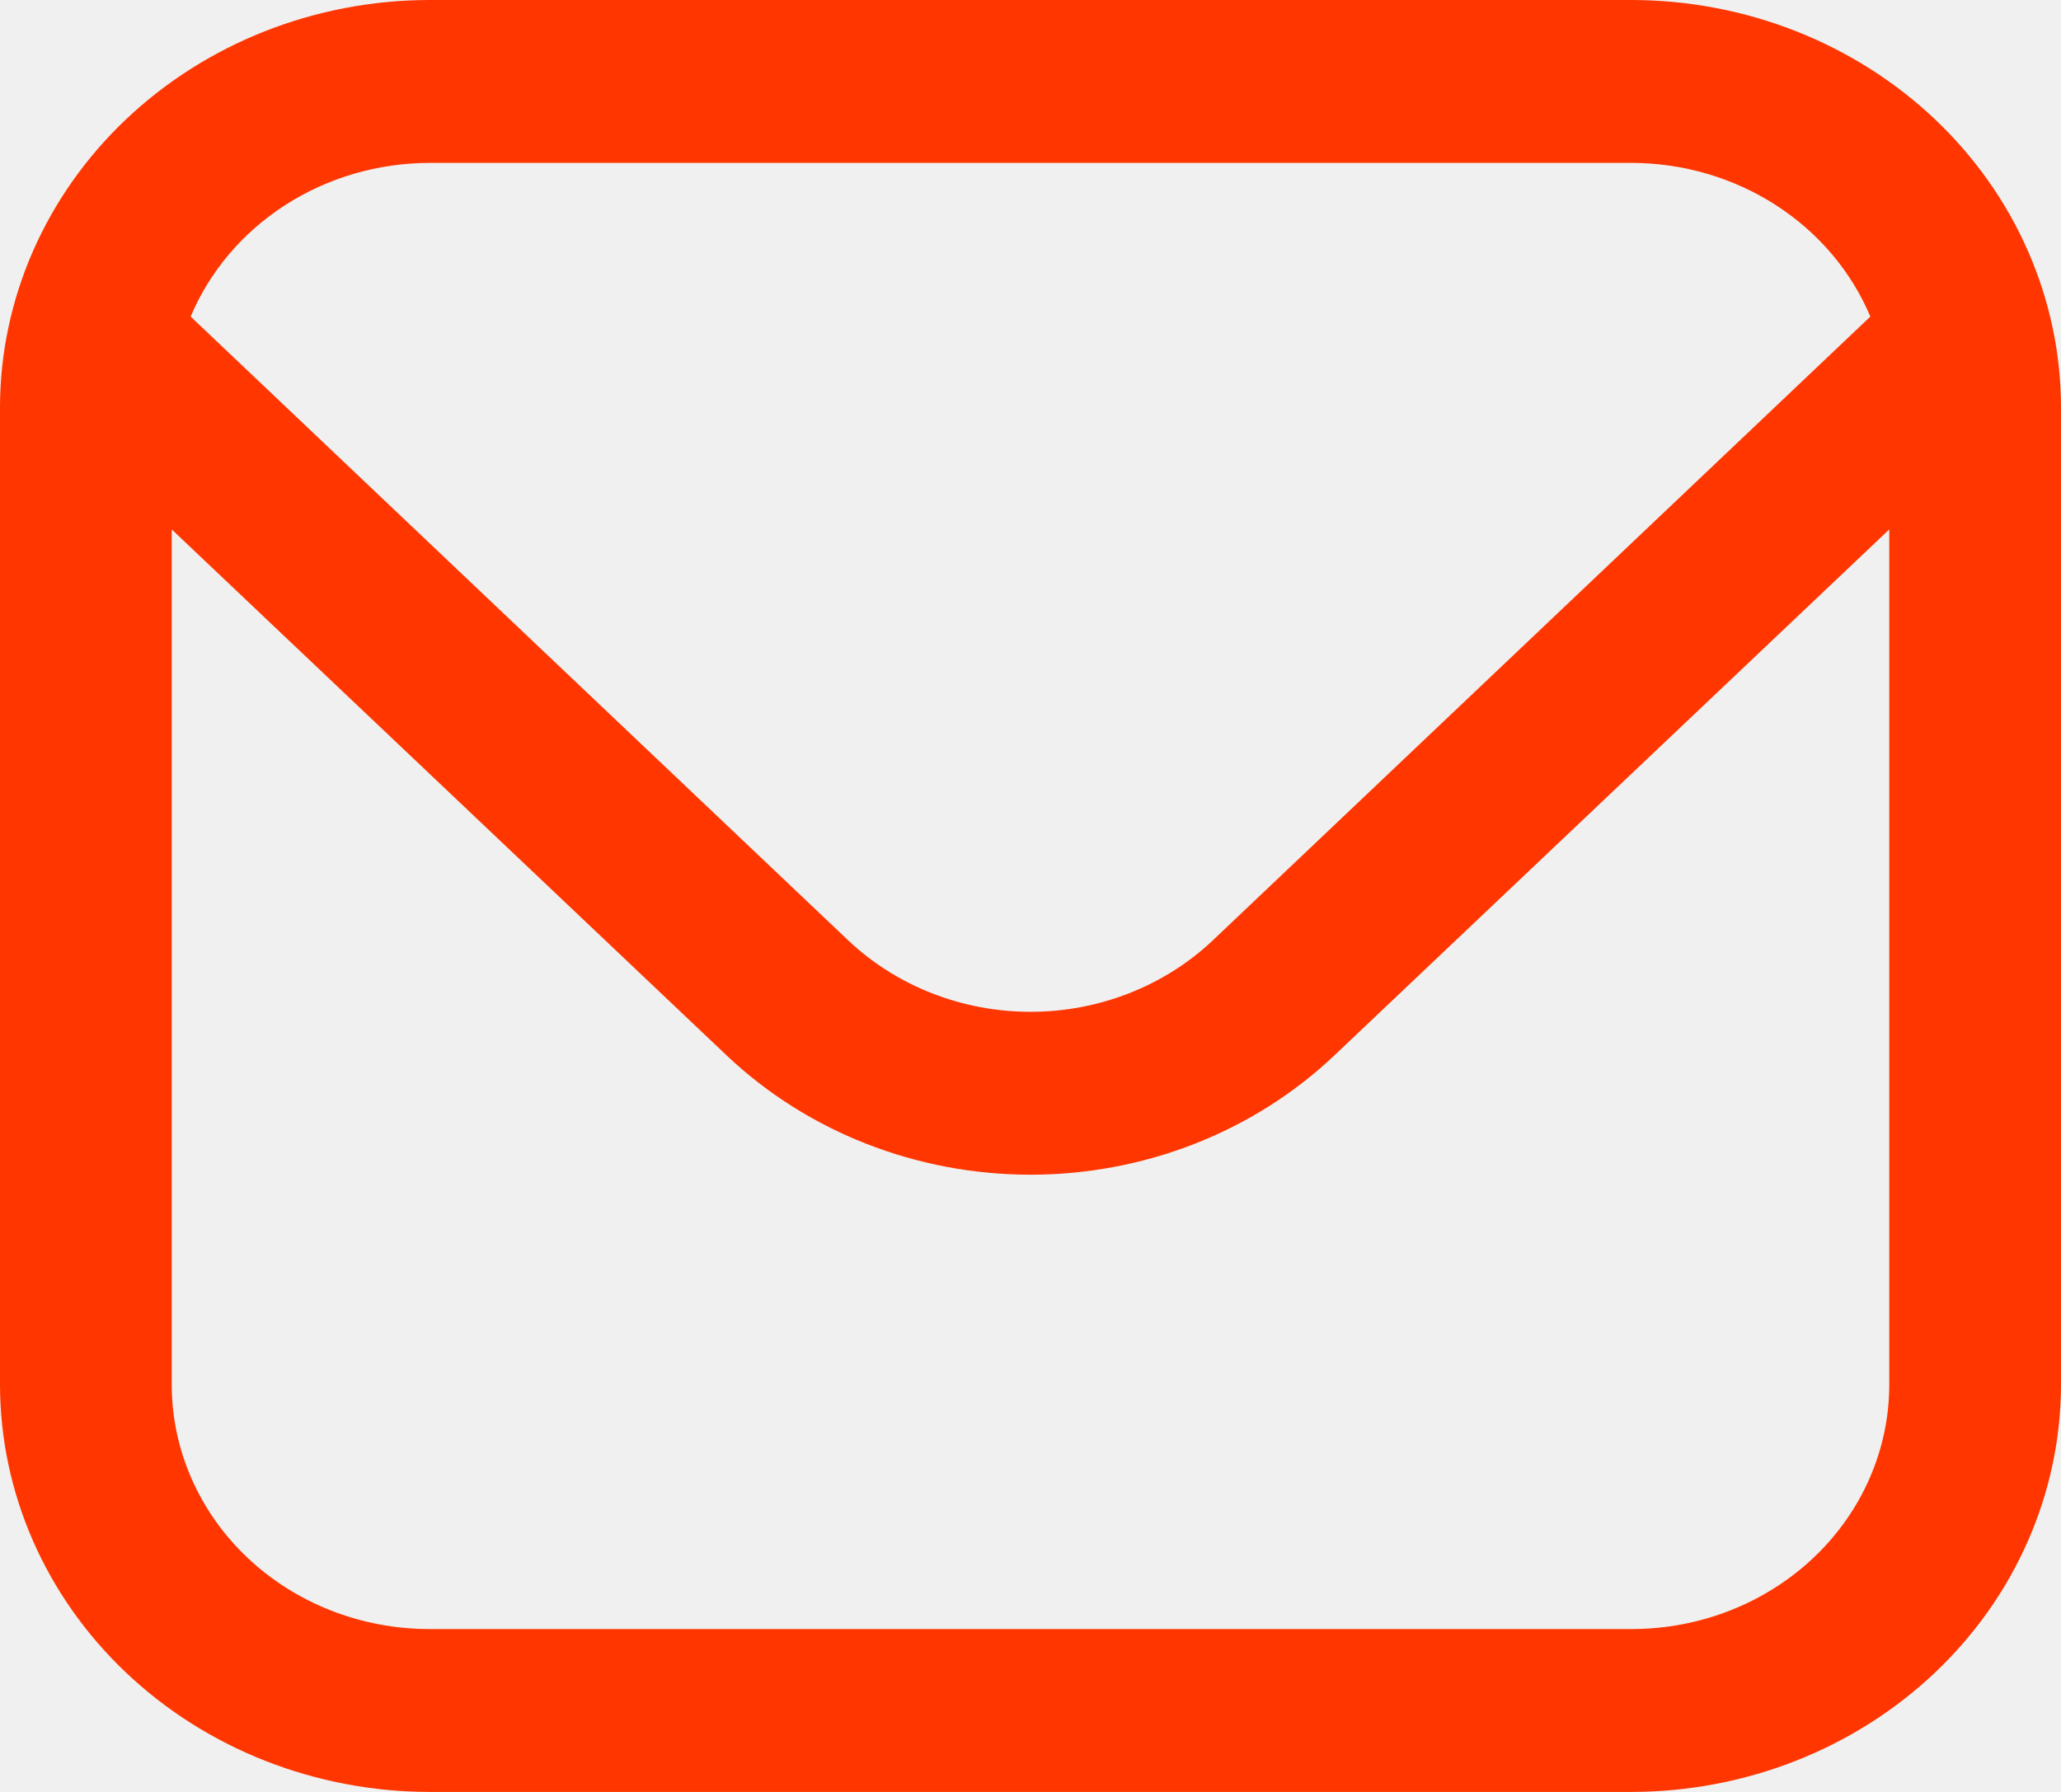
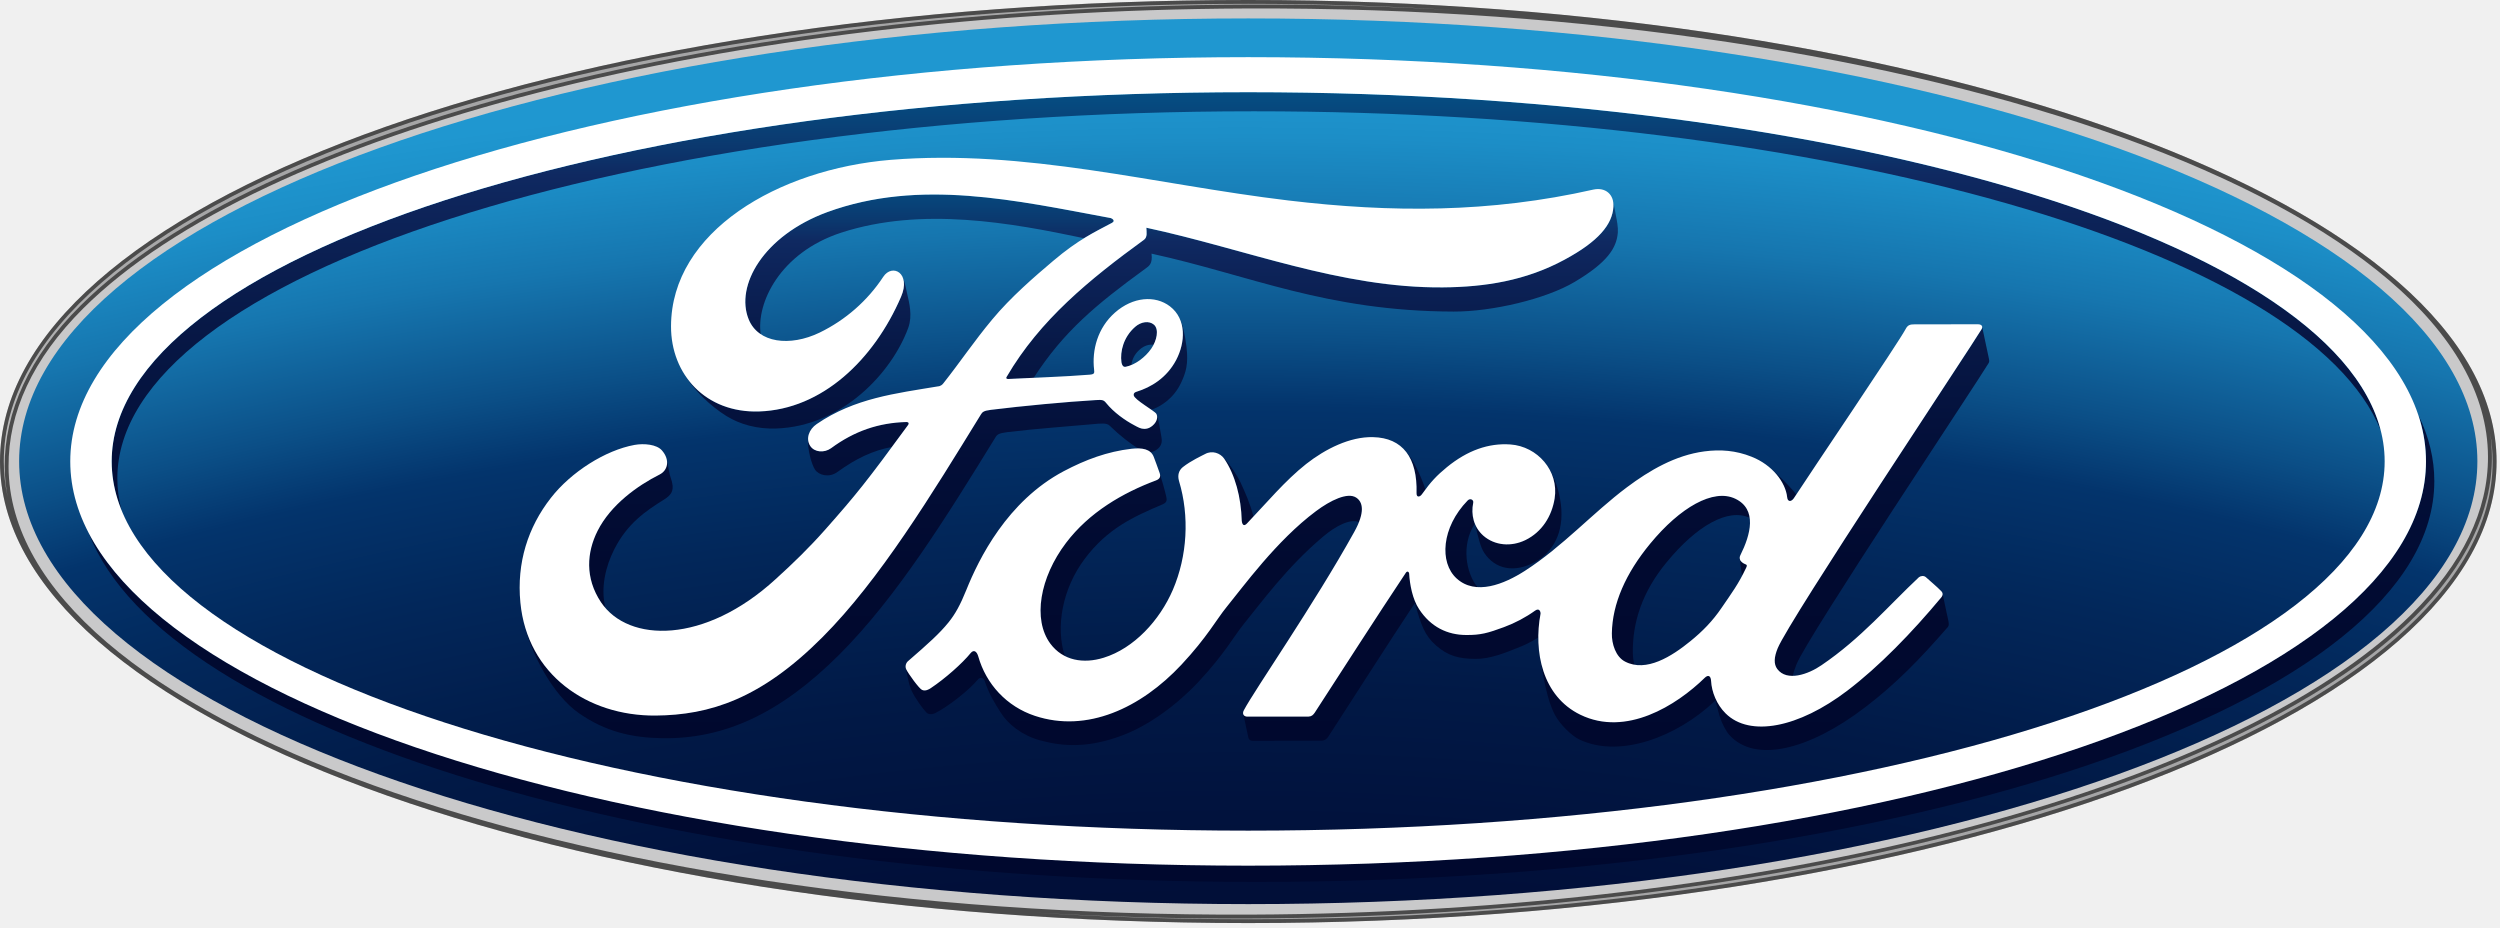
- <svg xmlns="http://www.w3.org/2000/svg" width="46" height="40" viewBox="0 0 46 40" fill="none">
-   <path d="M36.417 0H9.583C7.043 0.003 4.607 0.962 2.81 2.666C1.014 4.37 0.003 6.681 0 9.091L0 30.909C0.003 33.319 1.014 35.63 2.81 37.334C4.607 39.038 7.043 39.997 9.583 40H36.417C38.957 39.997 41.393 39.038 43.19 37.334C44.986 35.63 45.997 33.319 46 30.909V9.091C45.997 6.681 44.986 4.37 43.19 2.666C41.393 0.962 38.957 0.003 36.417 0ZM9.583 3.636H36.417C37.564 3.639 38.685 3.966 39.635 4.578C40.584 5.189 41.319 6.056 41.745 7.067L27.067 20.993C25.987 22.013 24.524 22.586 23 22.586C21.476 22.586 20.013 22.013 18.933 20.993L4.255 7.067C4.681 6.056 5.416 5.189 6.365 4.578C7.315 3.966 8.436 3.639 9.583 3.636ZM36.417 36.364H9.583C8.058 36.364 6.596 35.789 5.517 34.766C4.439 33.743 3.833 32.356 3.833 30.909V11.818L16.223 23.564C18.022 25.266 20.459 26.222 23 26.222C25.541 26.222 27.978 25.266 29.777 23.564L42.167 11.818V30.909C42.167 32.356 41.561 33.743 40.483 34.766C39.404 35.789 37.942 36.364 36.417 36.364Z" fill="#FF3600" />
+ <svg xmlns="http://www.w3.org/2000/svg" width="124" height="46" viewBox="0 0 124 46" fill="none">
+   <path d="M61.913 0C27.547 0 0 10.157 0 22.891C0 35.55 27.775 45.784 61.913 45.784C96.053 45.784 123.83 35.514 123.83 22.891C123.829 10.27 96.053 0 61.913 0ZM123.451 21.123C123.473 21.235 123.489 21.348 123.508 21.456C123.492 21.348 123.469 21.236 123.451 21.123Z" fill="#C9C9CA" />
+   <path d="M61.914 0.914C28.233 0.914 0.949 10.731 0.949 22.879C0.949 35.021 28.233 44.844 61.914 44.844C95.601 44.844 122.878 35.021 122.878 22.879C122.878 10.732 95.6 0.914 61.914 0.914Z" fill="url(#paint0_radial_186_8)" />
+   <path d="M62.192 5.52C90.828 5.52 114.472 12.418 118.085 21.347V21.345C115.672 11.952 91.446 4.573 61.91 4.573C30.776 4.573 5.54 12.77 5.54 22.886C5.54 23.71 5.709 24.52 6.031 25.316C5.891 24.797 5.82 24.262 5.82 23.726C5.82 13.672 31.058 5.52 62.192 5.52Z" fill="url(#paint1_linear_186_8)" />
+   <path d="M119.956 20.595C120.202 21.334 120.328 22.108 120.329 22.886C120.329 33.961 94.175 42.937 61.909 42.937C33.195 42.937 9.323 35.826 4.411 26.462C8.138 36.194 32.55 43.712 62.142 43.744H62.5C94.681 43.713 120.742 34.828 120.742 23.864C120.743 22.752 120.474 21.657 119.956 20.595Z" fill="url(#paint2_linear_186_8)" />
+   <path d="M73.151 25.972C73.022 25.65 72.999 25.288 73.073 24.928C73.099 24.8 72.931 24.686 72.795 24.825C71.486 26.169 71.389 27.909 72.246 28.69C72.552 28.971 72.904 29.097 73.279 29.121C72.721 28.422 72.457 27.053 73.151 25.972Z" fill="url(#paint3_linear_186_8)" />
+   <path d="M86.406 28.561H86.407C86.474 28.434 86.541 28.299 86.612 28.155C86.667 28.044 86.64 28.013 86.593 27.995C86.459 27.947 86.32 27.845 86.3 27.74C86.292 27.721 86.291 27.703 86.289 27.682L86.291 27.693C86.308 27.896 86.362 28.278 86.406 28.561Z" fill="url(#paint4_linear_186_8)" />
+   <path d="M87.892 23.294C88.328 23.707 88.595 24.208 88.644 24.669C88.664 24.887 88.832 24.911 88.97 24.72C89.006 24.669 89.047 24.604 89.095 24.531C89.058 24.479 89.016 24.428 88.978 24.378C88.639 23.995 88.277 23.633 87.892 23.294Z" fill="url(#paint5_linear_186_8)" />
+   <path d="M69.769 22.447C70.12 22.92 70.284 23.595 70.259 24.459C70.253 24.683 70.419 24.669 70.527 24.516C70.588 24.431 70.643 24.356 70.7 24.279V24.272C70.444 23.497 70.051 22.737 69.769 22.447Z" fill="url(#paint6_linear_186_8)" />
+   <path d="M86.061 24.733C84.982 24.222 83.336 25.159 81.847 26.966C80.626 28.444 79.968 29.947 79.945 31.412C79.936 31.934 80.136 32.579 80.603 32.814C80.748 32.894 80.905 32.948 81.069 32.973C81.017 32.781 80.989 32.584 80.988 32.385C80.969 30.873 81.446 29.363 82.669 27.883C84.148 26.084 85.704 25.188 86.784 25.683C86.728 25.288 86.519 24.947 86.061 24.733Z" fill="url(#paint7_linear_186_8)" />
+   <path d="M53.795 27.728C54.932 26.208 56.212 25.634 57.673 25.011C57.865 24.928 57.888 24.821 57.851 24.653C57.789 24.367 57.586 23.655 57.524 23.483C57.57 23.64 57.529 23.76 57.339 23.829C55.682 24.45 54.021 25.413 52.872 26.931C51.568 28.653 51.219 30.725 52.09 31.919C52.297 32.198 52.544 32.405 52.817 32.54C52.348 31.114 52.69 29.203 53.795 27.728Z" fill="url(#paint8_linear_186_8)" />
+   <path d="M62.136 36.744C63.257 36.744 64.633 36.744 65.565 36.738C65.704 36.731 65.802 36.654 65.875 36.551C67.267 34.401 68.754 32.067 70.177 29.914C70.488 31 70.649 31.506 71.229 32.017C71.82 32.537 72.366 32.674 73.17 32.681C73.9 32.69 74.619 32.402 75.476 32.051C75.764 31.93 76.042 31.783 76.304 31.613C76.304 31.214 76.345 30.813 76.417 30.43C76.423 30.389 76.382 30.124 76.152 30.281C75.676 30.622 75.155 30.898 74.603 31.102C73.815 31.392 73.447 31.501 72.717 31.494C71.799 31.487 70.971 31.102 70.389 30.206C70.064 29.723 69.929 28.985 69.898 28.443C69.894 28.384 69.816 28.278 69.729 28.415C68.185 30.741 66.744 32.989 65.212 35.352C65.132 35.463 65.062 35.535 64.904 35.541C63.957 35.541 62.92 35.538 61.878 35.544C61.769 35.544 61.691 35.495 61.668 35.419C61.75 35.78 61.884 36.433 61.919 36.586C61.942 36.689 62.02 36.744 62.136 36.744Z" fill="url(#paint9_linear_186_8)" />
+   <path d="M77.124 35.457C77.383 35.946 77.962 36.495 78.314 36.668C80.322 37.643 83.188 36.538 85.03 34.792C85.048 34.768 85.052 34.767 85.079 34.738C85.163 35.052 85.266 35.433 85.281 35.485C85.407 35.891 85.604 36.259 85.776 36.454C87.036 37.858 89.71 37.219 92.494 35.095C94.05 33.909 95.203 32.718 96.616 31.097C96.673 31.029 96.668 30.93 96.636 30.778C96.555 30.425 96.428 29.788 96.357 29.467C96.355 29.521 96.336 29.572 96.303 29.615C94.828 31.388 93.197 33.065 91.637 34.251C89.212 36.104 86.791 36.574 85.595 35.386C85.147 34.945 84.902 34.314 84.873 33.779C84.858 33.488 84.709 33.475 84.568 33.611C83.138 35.008 80.654 36.554 78.389 35.452C77.221 34.883 76.612 33.817 76.393 32.643C76.395 32.655 76.399 32.67 76.402 32.683C76.542 33.515 76.725 34.716 77.124 35.457Z" fill="url(#paint10_linear_186_8)" />
+   <path d="M76.125 27.883C76.87 27.485 77.525 26.642 77.444 25.273C77.4 24.592 77.201 23.89 76.877 23.324C77.097 23.737 77.189 24.218 77.111 24.724C76.968 25.608 76.483 26.386 75.658 26.789C74.958 27.127 74.141 27.068 73.569 26.565C73.397 26.409 73.261 26.219 73.169 26.007C73.316 26.674 73.445 27.165 73.621 27.427C74.16 28.23 75.094 28.432 76.125 27.883Z" fill="url(#paint11_linear_186_8)" />
+   <path d="M98.287 16.326C97.817 17.127 88.748 30.742 88.175 32.15C87.993 32.596 87.972 32.937 88.156 33.182C88.344 33.429 88.617 33.523 88.927 33.518C88.958 33.346 89.025 33.153 89.107 32.948C89.68 31.535 98.174 18.808 98.64 18.003C98.679 17.934 98.665 17.857 98.653 17.805C98.625 17.678 98.34 16.325 98.312 16.198C98.32 16.242 98.311 16.288 98.287 16.326Z" fill="url(#paint12_linear_186_8)" />
+   <path d="M60.646 22.662C60.673 22.69 60.694 22.718 60.717 22.746C61.263 23.547 61.56 24.675 61.59 25.839C61.623 26.085 61.729 26.09 61.85 25.964C61.96 25.854 62.068 25.736 62.174 25.623C62.014 24.997 61.767 24.435 61.513 23.892C61.418 23.696 61.004 22.994 60.646 22.662Z" fill="url(#paint13_linear_186_8)" />
+   <path d="M46.01 35.387C46.175 35.469 46.346 35.394 46.428 35.349C46.981 35.069 48.058 34.253 48.522 33.683C48.663 33.554 48.798 33.642 48.843 33.78C49.037 34.385 49.321 34.852 49.639 35.349C49.986 35.903 50.682 36.476 51.584 36.72C52.751 37.042 54.011 37.099 55.667 36.476C56.994 35.975 58.386 34.954 59.455 33.808C60.739 32.433 61.204 31.552 61.69 30.952C62.523 29.936 63.819 28.135 65.636 26.607C66.272 26.07 66.968 25.723 67.405 25.892C67.667 25.224 67.543 24.856 67.264 24.679C66.838 24.406 65.988 24.816 65.27 25.356C63.314 26.817 61.67 29.092 60.838 30.11C60.347 30.709 59.884 31.593 58.602 32.966C56.586 35.124 53.913 36.364 51.335 35.508C49.927 35.041 48.909 33.925 48.521 32.555C48.444 32.29 48.293 32.216 48.147 32.391C47.731 32.904 46.879 33.657 46.168 34.132C46.09 34.187 45.898 34.299 45.733 34.218C45.584 34.152 45.056 33.416 44.952 33.205C44.939 33.183 44.93 33.159 44.926 33.134V33.143C45.111 34.048 45.135 34.154 45.386 34.572C45.67 35.033 45.947 35.361 46.01 35.387Z" fill="url(#paint14_linear_186_8)" />
+   <path d="M30.463 27.256C31.114 25.962 32.03 25.344 32.931 24.782C33.318 24.54 33.49 24.306 33.26 23.675C33.194 23.495 33.157 23.171 33.085 22.884C33.108 23.164 32.968 23.405 32.716 23.534C31.616 24.087 30.292 25.036 29.639 26.33C29.107 27.384 29 28.66 29.809 29.872C29.877 29.969 29.95 30.067 30.032 30.157H30.032C29.772 29.15 30.052 28.066 30.463 27.256Z" fill="url(#paint15_linear_186_8)" />
+   <path d="M41.727 11.539C45.726 10.238 50.185 11.06 53.766 11.816C54.267 11.508 54.706 11.295 55.145 11.057C55.363 10.944 55.119 10.81 55.051 10.81C50.427 9.954 45.623 8.844 41.033 10.52C37.851 11.691 36.457 14.178 37.13 15.838C37.258 16.155 37.463 16.401 37.731 16.576C37.506 15.045 38.67 12.536 41.727 11.539Z" fill="url(#paint16_linear_186_8)" />
+   <path d="M28.717 35.376C30.028 36.287 31.319 36.589 32.825 36.615C35.884 36.668 38.678 35.422 41.641 32.457C44.486 29.61 46.949 25.632 49.377 21.689C49.457 21.551 49.543 21.489 49.95 21.436C51.474 21.251 52.839 21.165 54.184 21.041C54.585 21.004 54.89 20.967 55.037 21.111C55.523 21.59 56.089 22.029 56.463 22.243C56.711 22.246 56.92 22.3 57.066 22.428C57.223 22.408 57.366 22.322 57.459 22.233C57.633 22.065 57.64 21.868 57.611 21.701C57.551 21.373 57.461 20.727 57.355 20.54C57.428 20.683 57.381 20.884 57.236 21.046C57.129 21.166 56.963 21.279 56.751 21.276C56.576 21.272 56.473 21.213 56.253 21.094C55.799 20.855 55.239 20.459 54.862 19.991C54.735 19.834 54.67 19.83 54.349 19.848C52.91 19.931 50.665 20.143 49.142 20.332C48.776 20.377 48.721 20.445 48.644 20.569C46.218 24.514 43.629 28.766 40.785 31.614C37.736 34.667 35.2 35.469 32.509 35.49C29.404 35.511 26.642 33.776 25.941 30.728V30.73C26.32 32.433 27.432 34.482 28.717 35.376Z" fill="url(#paint17_linear_186_8)" />
+   <path d="M40.187 22.123C40.119 22.021 40.082 21.902 40.079 21.78C40.048 22.291 40.257 23.043 40.425 23.294C40.609 23.574 41.128 23.711 41.538 23.409C42.467 22.735 43.304 22.343 44.242 22.168C44.483 21.842 44.743 21.482 45.041 21.077C45.067 21.046 45.074 21.003 45.062 20.982C45.046 20.946 45.016 20.935 44.955 20.933C43.581 20.97 42.38 21.375 41.217 22.233C40.882 22.474 40.398 22.44 40.187 22.123Z" fill="url(#paint18_linear_186_8)" />
+   <path d="M77.596 12.884C75.674 13.925 73.665 14.239 71.564 14.257C66.484 14.298 61.752 12.347 56.857 11.298C56.864 11.508 56.92 11.761 56.74 11.894C54.029 13.866 51.578 15.869 49.935 18.681C49.881 18.747 49.911 18.808 50.006 18.801C50.439 18.782 50.858 18.762 51.271 18.74C52.767 16.43 54.367 15.105 56.81 13.327C56.993 13.191 57.176 13.096 57.116 12.581C62.026 13.656 65.76 15.437 72.101 15.454C73.993 15.46 76.662 14.838 78.097 13.986C79.747 13.008 80.186 12.288 80.245 11.528C80.264 11.29 80.2 10.938 80.161 10.756C80.105 10.498 80.069 10.169 79.994 9.925C80.019 10.024 80.031 10.137 80.022 10.261C79.971 11.135 79.285 11.976 77.596 12.884Z" fill="url(#paint19_linear_186_8)" />
+   <path d="M56.38 16.148C56.32 16.205 56.252 16.262 56.185 16.323C55.7 16.818 55.552 17.473 55.623 17.968C55.663 18.17 55.742 18.209 55.835 18.192C55.931 18.171 56.025 18.142 56.116 18.105C56.15 17.832 56.266 17.567 56.546 17.324C56.748 17.148 57.002 17.066 57.219 17.102C57.406 16.736 57.459 16.297 57.231 16.101C57.012 15.915 56.663 15.95 56.38 16.148Z" fill="url(#paint20_linear_186_8)" />
+   <path d="M58.334 17.862C57.868 18.741 57.099 19.209 56.362 19.436C56.362 19.436 56.208 19.471 56.231 19.61C56.249 19.766 56.772 20.092 57.098 20.321C57.146 20.309 57.217 20.283 57.217 20.283C57.595 20.135 58.225 19.756 58.59 18.969C58.823 18.462 58.95 18.064 58.849 17.193C58.775 16.585 58.651 16.036 58.486 15.752C58.804 16.389 58.677 17.206 58.334 17.862Z" fill="url(#paint21_linear_186_8)" />
+   <path d="M44.687 14.725C43.344 17.838 40.778 20.308 37.652 20.41C35.904 20.468 34.566 19.655 33.855 18.416C34.374 19.341 35.254 20.152 36.037 20.639C36.714 21.054 37.55 21.286 38.505 21.254C41.762 21.145 44.23 18.498 45.049 16.262C45.268 15.659 45.097 15.012 44.996 14.575C44.955 14.408 44.899 14.027 44.775 13.756H44.774C44.866 13.98 44.866 14.31 44.687 14.725Z" fill="url(#paint22_linear_186_8)" />
+   <path d="M61.913 0C27.547 0 0 10.157 0 22.891C0 35.55 27.775 45.784 61.913 45.784C96.053 45.784 123.83 35.514 123.83 22.891C123.829 10.27 96.053 0 61.913 0ZM0.424 23.143C0.412 20.464 1.61 17.803 4.128 15.297C12.991 6.481 36.215 0.523 61.81 0.42C95.716 0.28 123.345 10.249 123.404 22.641C123.416 25.321 122.148 27.947 119.629 30.451C110.765 39.268 87.612 45.264 62.019 45.365C28.114 45.504 0.482 35.537 0.424 23.143ZM123.451 21.123C123.473 21.235 123.489 21.348 123.508 21.456C123.492 21.348 123.469 21.236 123.451 21.123Z" fill="#4B4B4B" />
+   <path d="M0.187 22.89C0.187 23.489 0.258 24.082 0.382 24.667C0.287 24.165 0.236 23.656 0.232 23.145C0.22 20.43 1.451 17.689 3.99 15.164C12.903 6.299 36.151 0.334 61.809 0.228C65.365 0.212 68.848 0.31 72.244 0.51C68.804 0.297 65.359 0.191 61.913 0.19C27.685 0.19 0.187 10.311 0.187 22.89Z" fill="url(#paint23_linear_186_8)" />
+   <path d="M119.767 30.591C110.884 39.423 87.643 45.45 62.02 45.555C58.474 45.573 54.928 45.478 51.389 45.27C54.808 45.485 58.327 45.594 61.913 45.594C95.946 45.594 123.636 35.348 123.636 22.898C123.636 22.422 123.591 21.951 123.514 21.482C123.57 21.867 123.594 22.256 123.598 22.646C123.613 25.361 122.306 28.066 119.767 30.591Z" fill="url(#paint24_linear_186_8)" />
+   <path d="M61.91 2.835C29.642 2.835 3.485 11.81 3.485 22.886C3.485 33.961 29.642 42.937 61.91 42.937C94.175 42.937 120.329 33.961 120.329 22.886C120.329 11.81 94.174 2.835 61.91 2.835ZM61.91 41.2C30.776 41.2 5.54 33.003 5.54 22.886C5.54 12.769 30.776 4.573 61.91 4.573C93.045 4.573 118.279 12.77 118.279 22.886C118.279 33.003 93.045 41.2 61.91 41.2Z" fill="white" />
+   <path d="M98.287 16.326C98.368 16.186 98.284 16.084 98.105 16.084C97.17 16.084 95.947 16.087 94.976 16.087C94.743 16.087 94.626 16.112 94.516 16.326C94.157 17.004 89.784 23.465 88.97 24.719C88.832 24.91 88.664 24.886 88.644 24.667C88.564 23.921 87.91 23.062 86.882 22.655C86.097 22.341 85.331 22.284 84.537 22.389C83.098 22.579 81.817 23.329 80.691 24.172C78.992 25.445 77.527 27.094 75.637 28.312C74.606 28.975 73.191 29.554 72.246 28.69C71.389 27.908 71.488 26.169 72.795 24.824C72.932 24.686 73.099 24.8 73.073 24.928C72.949 25.538 73.1 26.142 73.568 26.565C74.141 27.068 74.957 27.128 75.657 26.79C76.483 26.387 76.968 25.607 77.11 24.725C77.329 23.351 76.257 22.141 74.916 22.045C73.828 21.969 72.784 22.342 71.768 23.17C71.26 23.588 70.968 23.894 70.528 24.515C70.419 24.667 70.254 24.683 70.26 24.458C70.31 22.703 69.574 21.714 68.101 21.682C66.958 21.653 65.737 22.267 64.785 23.014C63.742 23.838 62.83 24.935 61.85 25.964C61.73 26.09 61.623 26.084 61.591 25.838C61.561 24.673 61.263 23.546 60.717 22.746C60.522 22.468 60.117 22.33 59.775 22.518C59.617 22.602 59.069 22.852 58.667 23.17C58.471 23.331 58.394 23.564 58.48 23.862C59.006 25.603 58.891 27.578 58.176 29.25C57.52 30.776 56.244 32.158 54.743 32.623C53.756 32.931 52.726 32.78 52.09 31.916C51.219 30.723 51.569 28.651 52.873 26.929C54.022 25.411 55.683 24.447 57.34 23.827C57.536 23.752 57.576 23.629 57.52 23.465C57.431 23.197 57.287 22.832 57.228 22.666C57.077 22.268 56.65 22.201 56.129 22.258C54.925 22.396 53.839 22.802 52.766 23.369C49.957 24.853 48.548 27.724 47.93 29.261C47.633 30 47.379 30.459 47.048 30.869C46.605 31.418 46.05 31.917 45.032 32.798C44.941 32.879 44.874 33.047 44.951 33.204C45.054 33.416 45.583 34.151 45.731 34.218C45.896 34.299 46.089 34.187 46.167 34.131C46.879 33.657 47.73 32.903 48.146 32.39C48.292 32.215 48.442 32.289 48.521 32.554C48.908 33.925 49.926 35.041 51.334 35.507C53.912 36.362 56.584 35.123 58.601 32.966C59.883 31.592 60.346 30.709 60.837 30.11C61.67 29.092 63.313 26.815 65.269 25.355C65.988 24.816 66.838 24.405 67.263 24.678C67.606 24.898 67.717 25.404 67.166 26.392C65.172 29.985 62.236 34.206 61.696 35.227C61.598 35.405 61.685 35.545 61.873 35.545C62.916 35.54 63.953 35.543 64.899 35.543C65.058 35.536 65.127 35.464 65.207 35.354C66.739 32.99 68.18 30.742 69.724 28.417C69.81 28.282 69.89 28.387 69.894 28.445C69.924 28.987 70.061 29.723 70.384 30.208C70.966 31.104 71.794 31.489 72.713 31.496C73.443 31.504 73.81 31.395 74.599 31.104C75.15 30.9 75.671 30.624 76.147 30.283C76.377 30.126 76.418 30.391 76.412 30.433C76.059 32.308 76.494 34.532 78.386 35.451C80.651 36.552 83.136 35.006 84.565 33.61C84.706 33.476 84.855 33.489 84.87 33.778C84.898 34.314 85.145 34.946 85.592 35.386C86.789 36.572 89.209 36.103 91.634 34.251C93.194 33.065 94.825 31.389 96.3 29.615C96.352 29.546 96.394 29.434 96.289 29.324C96.067 29.093 95.741 28.828 95.518 28.623C95.416 28.54 95.268 28.564 95.181 28.628C93.671 30.042 92.314 31.659 90.348 32.993C89.685 33.451 88.63 33.818 88.155 33.186C87.97 32.94 87.991 32.598 88.173 32.154C88.748 30.742 97.818 17.128 98.287 16.326ZM86.301 27.742C86.321 27.846 86.457 27.947 86.594 27.996C86.64 28.014 86.668 28.045 86.612 28.156C86.229 28.971 85.874 29.44 85.39 30.149C84.947 30.803 84.445 31.315 83.84 31.805C82.925 32.551 81.655 33.362 80.605 32.816C80.139 32.579 79.937 31.935 79.948 31.413C79.971 29.948 80.629 28.444 81.849 26.966C83.337 25.159 84.983 24.223 86.063 24.733C87.179 25.259 86.823 26.535 86.323 27.537C86.285 27.613 86.28 27.679 86.301 27.742Z" fill="white" />
+   <path d="M32.511 35.492C29.13 35.516 26.153 33.453 25.811 29.888C25.621 27.912 26.188 26.149 27.322 24.698C28.328 23.405 30.033 22.331 31.472 22.068C31.944 21.984 32.573 22.039 32.835 22.344C33.243 22.814 33.124 23.33 32.718 23.535C31.618 24.088 30.293 25.036 29.64 26.33C29.108 27.385 29.001 28.66 29.81 29.873C31.17 31.893 34.953 31.95 38.472 28.725C39.344 27.935 40.124 27.177 40.919 26.281C42.468 24.532 42.982 23.894 45.043 21.077C45.069 21.045 45.076 21.003 45.065 20.982C45.048 20.945 45.018 20.935 44.958 20.932C43.584 20.97 42.383 21.375 41.219 22.233C40.883 22.473 40.4 22.439 40.189 22.122C39.954 21.763 40.122 21.295 40.51 21.032C42.383 19.747 44.432 19.513 46.524 19.164C46.523 19.164 46.671 19.17 46.789 19.014C47.648 17.928 48.296 16.948 49.212 15.848C50.135 14.734 51.325 13.712 52.236 12.941C53.507 11.863 54.321 11.501 55.15 11.056C55.368 10.943 55.123 10.809 55.055 10.809C50.432 9.953 45.627 8.843 41.037 10.519C37.856 11.69 36.461 14.177 37.134 15.838C37.609 17.016 39.181 17.207 40.653 16.497C41.938 15.872 43.029 14.916 43.809 13.73C44.257 13.05 45.201 13.541 44.691 14.723C43.348 17.837 40.781 20.306 37.655 20.408C34.994 20.495 33.276 18.565 33.283 16.184C33.292 11.486 38.597 8.392 44.169 7.929C50.881 7.383 57.238 9.146 63.9 9.943C69.006 10.552 73.902 10.564 79.033 9.403C79.639 9.273 80.066 9.654 80.025 10.258C79.974 11.132 79.288 11.972 77.599 12.881C75.676 13.922 73.667 14.236 71.567 14.254C66.487 14.295 61.755 12.344 56.86 11.295C56.867 11.506 56.923 11.758 56.743 11.892C54.032 13.863 51.581 15.867 49.938 18.678C49.884 18.744 49.914 18.805 50.01 18.798C51.435 18.724 52.718 18.689 54.047 18.584C54.279 18.565 54.288 18.509 54.268 18.341C54.152 17.371 54.438 16.265 55.303 15.504C56.187 14.722 57.296 14.633 58.03 15.195C58.865 15.838 58.792 16.993 58.336 17.859C57.87 18.738 57.102 19.206 56.365 19.433C56.365 19.433 56.21 19.468 56.233 19.607C56.262 19.827 57.267 20.377 57.353 20.523C57.436 20.661 57.394 20.877 57.239 21.042C57.133 21.162 56.967 21.275 56.755 21.272C56.58 21.268 56.476 21.209 56.257 21.09C55.803 20.851 55.242 20.455 54.865 19.988C54.738 19.831 54.673 19.826 54.352 19.844C52.913 19.927 50.668 20.139 49.146 20.328C48.779 20.373 48.724 20.441 48.648 20.565C46.222 24.51 43.633 28.763 40.789 31.61C37.738 34.668 35.202 35.47 32.511 35.492ZM55.624 17.969C55.664 18.17 55.742 18.209 55.836 18.192C56.297 18.101 56.802 17.726 57.102 17.293C57.376 16.899 57.503 16.33 57.232 16.101C56.99 15.897 56.597 15.956 56.305 16.21C55.726 16.716 55.55 17.432 55.624 17.969Z" fill="white" />
+   <defs>
+     <radialGradient id="paint0_radial_186_8" cx="0" cy="0" r="1" gradientUnits="userSpaceOnUse" gradientTransform="translate(61.5042 75.5327) scale(266.781 133.605)">
+       <stop stop-color="#00082E" />
+       <stop offset="0.155" stop-color="#000A30" />
+       <stop offset="0.242" stop-color="#010F39" />
+       <stop offset="0.312" stop-color="#011946" />
+       <stop offset="0.373" stop-color="#02275A" />
+       <stop offset="0.414" stop-color="#03346C" />
+       <stop offset="0.439" stop-color="#0B4F87" />
+       <stop offset="0.48" stop-color="#1676AF" />
+       <stop offset="0.513" stop-color="#1C8EC7" />
+       <stop offset="0.533" stop-color="#1F97D0" />
+       <stop offset="1" stop-color="#1F97D0" />
+     </radialGradient>
+     <linearGradient id="paint1_linear_186_8" x1="61.801" y1="46.288" x2="61.801" y2="-0.216" gradientUnits="userSpaceOnUse">
+       <stop stop-color="#00082E" />
+       <stop offset="0.321" stop-color="#010A30" />
+       <stop offset="0.501" stop-color="#030F39" />
+       <stop offset="0.647" stop-color="#071846" />
+       <stop offset="0.773" stop-color="#0D245A" />
+       <stop offset="0.809" stop-color="#0F2961" />
+       <stop offset="0.839" stop-color="#0B386E" />
+       <stop offset="0.896" stop-color="#054E83" />
+       <stop offset="0.951" stop-color="#015B90" />
+       <stop offset="1" stop-color="#006094" />
+     </linearGradient>
+     <linearGradient id="paint2_linear_186_8" x1="11258.1" y1="46.299" x2="11258.1" y2="-0.247" gradientUnits="userSpaceOnUse">
+       <stop stop-color="#00082E" />
+       <stop offset="0.321" stop-color="#010A30" />
+       <stop offset="0.501" stop-color="#030F39" />
+       <stop offset="0.647" stop-color="#071846" />
+       <stop offset="0.773" stop-color="#0D245A" />
+       <stop offset="0.809" stop-color="#0F2961" />
+       <stop offset="0.839" stop-color="#0B386E" />
+       <stop offset="0.896" stop-color="#054E83" />
+       <stop offset="0.951" stop-color="#015B90" />
+       <stop offset="1" stop-color="#006094" />
+     </linearGradient>
+     <linearGradient id="paint3_linear_186_8" x1="72.486" y1="38.403" x2="72.486" y2="5.729" gradientUnits="userSpaceOnUse">
+       <stop stop-color="#00082E" />
+       <stop offset="0.321" stop-color="#010A30" />
+       <stop offset="0.501" stop-color="#030F39" />
+       <stop offset="0.647" stop-color="#071846" />
+       <stop offset="0.773" stop-color="#0D245A" />
+       <stop offset="0.809" stop-color="#0F2961" />
+       <stop offset="0.839" stop-color="#0B386E" />
+       <stop offset="0.896" stop-color="#054E83" />
+       <stop offset="0.951" stop-color="#015B90" />
+       <stop offset="1" stop-color="#006094" />
+     </linearGradient>
+     <linearGradient id="paint4_linear_186_8" x1="86.474" y1="38.352" x2="86.474" y2="5.893" gradientUnits="userSpaceOnUse">
+       <stop stop-color="#00082E" />
+       <stop offset="0.321" stop-color="#010A30" />
+       <stop offset="0.501" stop-color="#030F39" />
+       <stop offset="0.647" stop-color="#071846" />
+       <stop offset="0.773" stop-color="#0D245A" />
+       <stop offset="0.809" stop-color="#0F2961" />
+       <stop offset="0.839" stop-color="#0B386E" />
+       <stop offset="0.896" stop-color="#054E83" />
+       <stop offset="0.951" stop-color="#015B90" />
+       <stop offset="1" stop-color="#006094" />
+     </linearGradient>
+     <linearGradient id="paint5_linear_186_8" x1="88.502" y1="38.259" x2="88.502" y2="5.959" gradientUnits="userSpaceOnUse">
+       <stop stop-color="#00082E" />
+       <stop offset="0.321" stop-color="#010A30" />
+       <stop offset="0.501" stop-color="#030F39" />
+       <stop offset="0.647" stop-color="#071846" />
+       <stop offset="0.773" stop-color="#0D245A" />
+       <stop offset="0.809" stop-color="#0F2961" />
+       <stop offset="0.839" stop-color="#0B386E" />
+       <stop offset="0.896" stop-color="#054E83" />
+       <stop offset="0.951" stop-color="#015B90" />
+       <stop offset="1" stop-color="#006094" />
+     </linearGradient>
+     <linearGradient id="paint6_linear_186_8" x1="70.23" y1="38.474" x2="70.23" y2="5.724" gradientUnits="userSpaceOnUse">
+       <stop stop-color="#00082E" />
+       <stop offset="0.321" stop-color="#010A30" />
+       <stop offset="0.501" stop-color="#030F39" />
+       <stop offset="0.647" stop-color="#071846" />
+       <stop offset="0.773" stop-color="#0D245A" />
+       <stop offset="0.809" stop-color="#0F2961" />
+       <stop offset="0.839" stop-color="#0B386E" />
+       <stop offset="0.896" stop-color="#054E83" />
+       <stop offset="0.951" stop-color="#015B90" />
+       <stop offset="1" stop-color="#006094" />
+     </linearGradient>
+     <linearGradient id="paint7_linear_186_8" x1="83.369" y1="38.398" x2="83.369" y2="5.775" gradientUnits="userSpaceOnUse">
+       <stop stop-color="#00082E" />
+       <stop offset="0.321" stop-color="#010A30" />
+       <stop offset="0.501" stop-color="#030F39" />
+       <stop offset="0.647" stop-color="#071846" />
+       <stop offset="0.773" stop-color="#0D245A" />
+       <stop offset="0.809" stop-color="#0F2961" />
+       <stop offset="0.839" stop-color="#0B386E" />
+       <stop offset="0.896" stop-color="#054E83" />
+       <stop offset="0.951" stop-color="#015B90" />
+       <stop offset="1" stop-color="#006094" />
+     </linearGradient>
+     <linearGradient id="paint8_linear_186_8" x1="54.755" y1="38.375" x2="54.755" y2="5.786" gradientUnits="userSpaceOnUse">
+       <stop stop-color="#00082E" />
+       <stop offset="0.321" stop-color="#010A30" />
+       <stop offset="0.501" stop-color="#030F39" />
+       <stop offset="0.647" stop-color="#071846" />
+       <stop offset="0.773" stop-color="#0D245A" />
+       <stop offset="0.809" stop-color="#0F2961" />
+       <stop offset="0.839" stop-color="#0B386E" />
+       <stop offset="0.896" stop-color="#054E83" />
+       <stop offset="0.951" stop-color="#015B90" />
+       <stop offset="1" stop-color="#006094" />
+     </linearGradient>
+     <linearGradient id="paint9_linear_186_8" x1="69.036" y1="38.399" x2="69.036" y2="5.752" gradientUnits="userSpaceOnUse">
+       <stop stop-color="#00082E" />
+       <stop offset="0.321" stop-color="#010A30" />
+       <stop offset="0.501" stop-color="#030F39" />
+       <stop offset="0.647" stop-color="#071846" />
+       <stop offset="0.773" stop-color="#0D245A" />
+       <stop offset="0.809" stop-color="#0F2961" />
+       <stop offset="0.839" stop-color="#0B386E" />
+       <stop offset="0.896" stop-color="#054E83" />
+       <stop offset="0.951" stop-color="#015B90" />
+       <stop offset="1" stop-color="#006094" />
+     </linearGradient>
+     <linearGradient id="paint10_linear_186_8" x1="86.546" y1="38.476" x2="86.546" y2="5.583" gradientUnits="userSpaceOnUse">
+       <stop stop-color="#00082E" />
+       <stop offset="0.321" stop-color="#010A30" />
+       <stop offset="0.501" stop-color="#030F39" />
+       <stop offset="0.647" stop-color="#071846" />
+       <stop offset="0.773" stop-color="#0D245A" />
+       <stop offset="0.809" stop-color="#0F2961" />
+       <stop offset="0.839" stop-color="#0B386E" />
+       <stop offset="0.896" stop-color="#054E83" />
+       <stop offset="0.951" stop-color="#015B90" />
+       <stop offset="1" stop-color="#006094" />
+     </linearGradient>
+     <linearGradient id="paint11_linear_186_8" x1="75.301" y1="38.506" x2="75.301" y2="5.695" gradientUnits="userSpaceOnUse">
+       <stop stop-color="#00082E" />
+       <stop offset="0.321" stop-color="#010A30" />
+       <stop offset="0.501" stop-color="#030F39" />
+       <stop offset="0.647" stop-color="#071846" />
+       <stop offset="0.773" stop-color="#0D245A" />
+       <stop offset="0.809" stop-color="#0F2961" />
+       <stop offset="0.839" stop-color="#0B386E" />
+       <stop offset="0.896" stop-color="#054E83" />
+       <stop offset="0.951" stop-color="#015B90" />
+       <stop offset="1" stop-color="#006094" />
+     </linearGradient>
+     <linearGradient id="paint12_linear_186_8" x1="93.338" y1="38.409" x2="93.338" y2="5.812" gradientUnits="userSpaceOnUse">
+       <stop stop-color="#00082E" />
+       <stop offset="0.321" stop-color="#010A30" />
+       <stop offset="0.501" stop-color="#030F39" />
+       <stop offset="0.647" stop-color="#071846" />
+       <stop offset="0.773" stop-color="#0D245A" />
+       <stop offset="0.809" stop-color="#0F2961" />
+       <stop offset="0.839" stop-color="#0B386E" />
+       <stop offset="0.896" stop-color="#054E83" />
+       <stop offset="0.951" stop-color="#015B90" />
+       <stop offset="1" stop-color="#006094" />
+     </linearGradient>
+     <linearGradient id="paint13_linear_186_8" x1="61.414" y1="38.428" x2="61.414" y2="5.745" gradientUnits="userSpaceOnUse">
+       <stop stop-color="#00082E" />
+       <stop offset="0.321" stop-color="#010A30" />
+       <stop offset="0.501" stop-color="#030F39" />
+       <stop offset="0.647" stop-color="#071846" />
+       <stop offset="0.773" stop-color="#0D245A" />
+       <stop offset="0.809" stop-color="#0F2961" />
+       <stop offset="0.839" stop-color="#0B386E" />
+       <stop offset="0.896" stop-color="#054E83" />
+       <stop offset="0.951" stop-color="#015B90" />
+       <stop offset="1" stop-color="#006094" />
+     </linearGradient>
+     <linearGradient id="paint14_linear_186_8" x1="56.252" y1="38.403" x2="56.252" y2="5.802" gradientUnits="userSpaceOnUse">
+       <stop stop-color="#00082E" />
+       <stop offset="0.321" stop-color="#010A30" />
+       <stop offset="0.501" stop-color="#030F39" />
+       <stop offset="0.647" stop-color="#071846" />
+       <stop offset="0.773" stop-color="#0D245A" />
+       <stop offset="0.809" stop-color="#0F2961" />
+       <stop offset="0.839" stop-color="#0B386E" />
+       <stop offset="0.896" stop-color="#054E83" />
+       <stop offset="0.951" stop-color="#015B90" />
+       <stop offset="1" stop-color="#006094" />
+     </linearGradient>
+     <linearGradient id="paint15_linear_186_8" x1="31.287" y1="38.414" x2="31.287" y2="5.79" gradientUnits="userSpaceOnUse">
+       <stop stop-color="#00082E" />
+       <stop offset="0.321" stop-color="#010A30" />
+       <stop offset="0.501" stop-color="#030F39" />
+       <stop offset="0.647" stop-color="#071846" />
+       <stop offset="0.773" stop-color="#0D245A" />
+       <stop offset="0.809" stop-color="#0F2961" />
+       <stop offset="0.839" stop-color="#0B386E" />
+       <stop offset="0.896" stop-color="#054E83" />
+       <stop offset="0.951" stop-color="#015B90" />
+       <stop offset="1" stop-color="#006094" />
+     </linearGradient>
+     <linearGradient id="paint16_linear_186_8" x1="46.099" y1="38.599" x2="46.099" y2="5.666" gradientUnits="userSpaceOnUse">
+       <stop stop-color="#00082E" />
+       <stop offset="0.321" stop-color="#010A30" />
+       <stop offset="0.501" stop-color="#030F39" />
+       <stop offset="0.647" stop-color="#071846" />
+       <stop offset="0.773" stop-color="#0D245A" />
+       <stop offset="0.809" stop-color="#0F2961" />
+       <stop offset="0.839" stop-color="#0B386E" />
+       <stop offset="0.896" stop-color="#054E83" />
+       <stop offset="0.951" stop-color="#015B90" />
+       <stop offset="1" stop-color="#006094" />
+     </linearGradient>
+     <linearGradient id="paint17_linear_186_8" x1="41.782" y1="38.408" x2="41.782" y2="5.776" gradientUnits="userSpaceOnUse">
+       <stop stop-color="#00082E" />
+       <stop offset="0.321" stop-color="#010A30" />
+       <stop offset="0.501" stop-color="#030F39" />
+       <stop offset="0.647" stop-color="#071846" />
+       <stop offset="0.773" stop-color="#0D245A" />
+       <stop offset="0.809" stop-color="#0F2961" />
+       <stop offset="0.839" stop-color="#0B386E" />
+       <stop offset="0.896" stop-color="#054E83" />
+       <stop offset="0.951" stop-color="#015B90" />
+       <stop offset="1" stop-color="#006094" />
+     </linearGradient>
+     <linearGradient id="paint18_linear_186_8" x1="42.574" y1="38.484" x2="42.574" y2="5.739" gradientUnits="userSpaceOnUse">
+       <stop stop-color="#00082E" />
+       <stop offset="0.321" stop-color="#010A30" />
+       <stop offset="0.501" stop-color="#030F39" />
+       <stop offset="0.647" stop-color="#071846" />
+       <stop offset="0.773" stop-color="#0D245A" />
+       <stop offset="0.809" stop-color="#0F2961" />
+       <stop offset="0.839" stop-color="#0B386E" />
+       <stop offset="0.896" stop-color="#054E83" />
+       <stop offset="0.951" stop-color="#015B90" />
+       <stop offset="1" stop-color="#006094" />
+     </linearGradient>
+     <linearGradient id="paint19_linear_186_8" x1="65.085" y1="38.428" x2="65.085" y2="5.774" gradientUnits="userSpaceOnUse">
+       <stop stop-color="#00082E" />
+       <stop offset="0.321" stop-color="#010A30" />
+       <stop offset="0.501" stop-color="#030F39" />
+       <stop offset="0.647" stop-color="#071846" />
+       <stop offset="0.773" stop-color="#0D245A" />
+       <stop offset="0.809" stop-color="#0F2961" />
+       <stop offset="0.839" stop-color="#0B386E" />
+       <stop offset="0.896" stop-color="#054E83" />
+       <stop offset="0.951" stop-color="#015B90" />
+       <stop offset="1" stop-color="#006094" />
+     </linearGradient>
+     <linearGradient id="paint20_linear_186_8" x1="56.482" y1="38.436" x2="56.482" y2="5.768" gradientUnits="userSpaceOnUse">
+       <stop stop-color="#00082E" />
+       <stop offset="0.321" stop-color="#010A30" />
+       <stop offset="0.501" stop-color="#030F39" />
+       <stop offset="0.647" stop-color="#071846" />
+       <stop offset="0.773" stop-color="#0D245A" />
+       <stop offset="0.809" stop-color="#0F2961" />
+       <stop offset="0.839" stop-color="#0B386E" />
+       <stop offset="0.896" stop-color="#054E83" />
+       <stop offset="0.951" stop-color="#015B90" />
+       <stop offset="1" stop-color="#006094" />
+     </linearGradient>
+     <linearGradient id="paint21_linear_186_8" x1="57.572" y1="38.41" x2="57.572" y2="5.791" gradientUnits="userSpaceOnUse">
+       <stop stop-color="#00082E" />
+       <stop offset="0.321" stop-color="#010A30" />
+       <stop offset="0.501" stop-color="#030F39" />
+       <stop offset="0.647" stop-color="#071846" />
+       <stop offset="0.773" stop-color="#0D245A" />
+       <stop offset="0.809" stop-color="#0F2961" />
+       <stop offset="0.839" stop-color="#0B386E" />
+       <stop offset="0.896" stop-color="#054E83" />
+       <stop offset="0.951" stop-color="#015B90" />
+       <stop offset="1" stop-color="#006094" />
+     </linearGradient>
+     <linearGradient id="paint22_linear_186_8" x1="39.512" y1="38.475" x2="39.512" y2="5.779" gradientUnits="userSpaceOnUse">
+       <stop stop-color="#00082E" />
+       <stop offset="0.321" stop-color="#010A30" />
+       <stop offset="0.501" stop-color="#030F39" />
+       <stop offset="0.647" stop-color="#071846" />
+       <stop offset="0.773" stop-color="#0D245A" />
+       <stop offset="0.809" stop-color="#0F2961" />
+       <stop offset="0.839" stop-color="#0B386E" />
+       <stop offset="0.896" stop-color="#054E83" />
+       <stop offset="0.951" stop-color="#015B90" />
+       <stop offset="1" stop-color="#006094" />
+     </linearGradient>
+     <linearGradient id="paint23_linear_186_8" x1="48.35" y1="56.74" x2="34.411" y2="3.985" gradientUnits="userSpaceOnUse">
+       <stop stop-color="#A5A5A6" />
+       <stop offset="0.35" stop-color="#D7D7D7" />
+       <stop offset="0.65" stop-color="#D7D7D7" />
+       <stop offset="1" stop-color="#A5A5A6" />
+     </linearGradient>
+     <linearGradient id="paint24_linear_186_8" x1="85.889" y1="27.627" x2="71.981" y2="-25.013" gradientUnits="userSpaceOnUse">
+       <stop stop-color="#A5A5A6" />
+       <stop offset="0.35" stop-color="#D7D7D7" />
+       <stop offset="0.65" stop-color="#D7D7D7" />
+       <stop offset="1" stop-color="#A5A5A6" />
+     </linearGradient>
+   </defs>
</svg>
